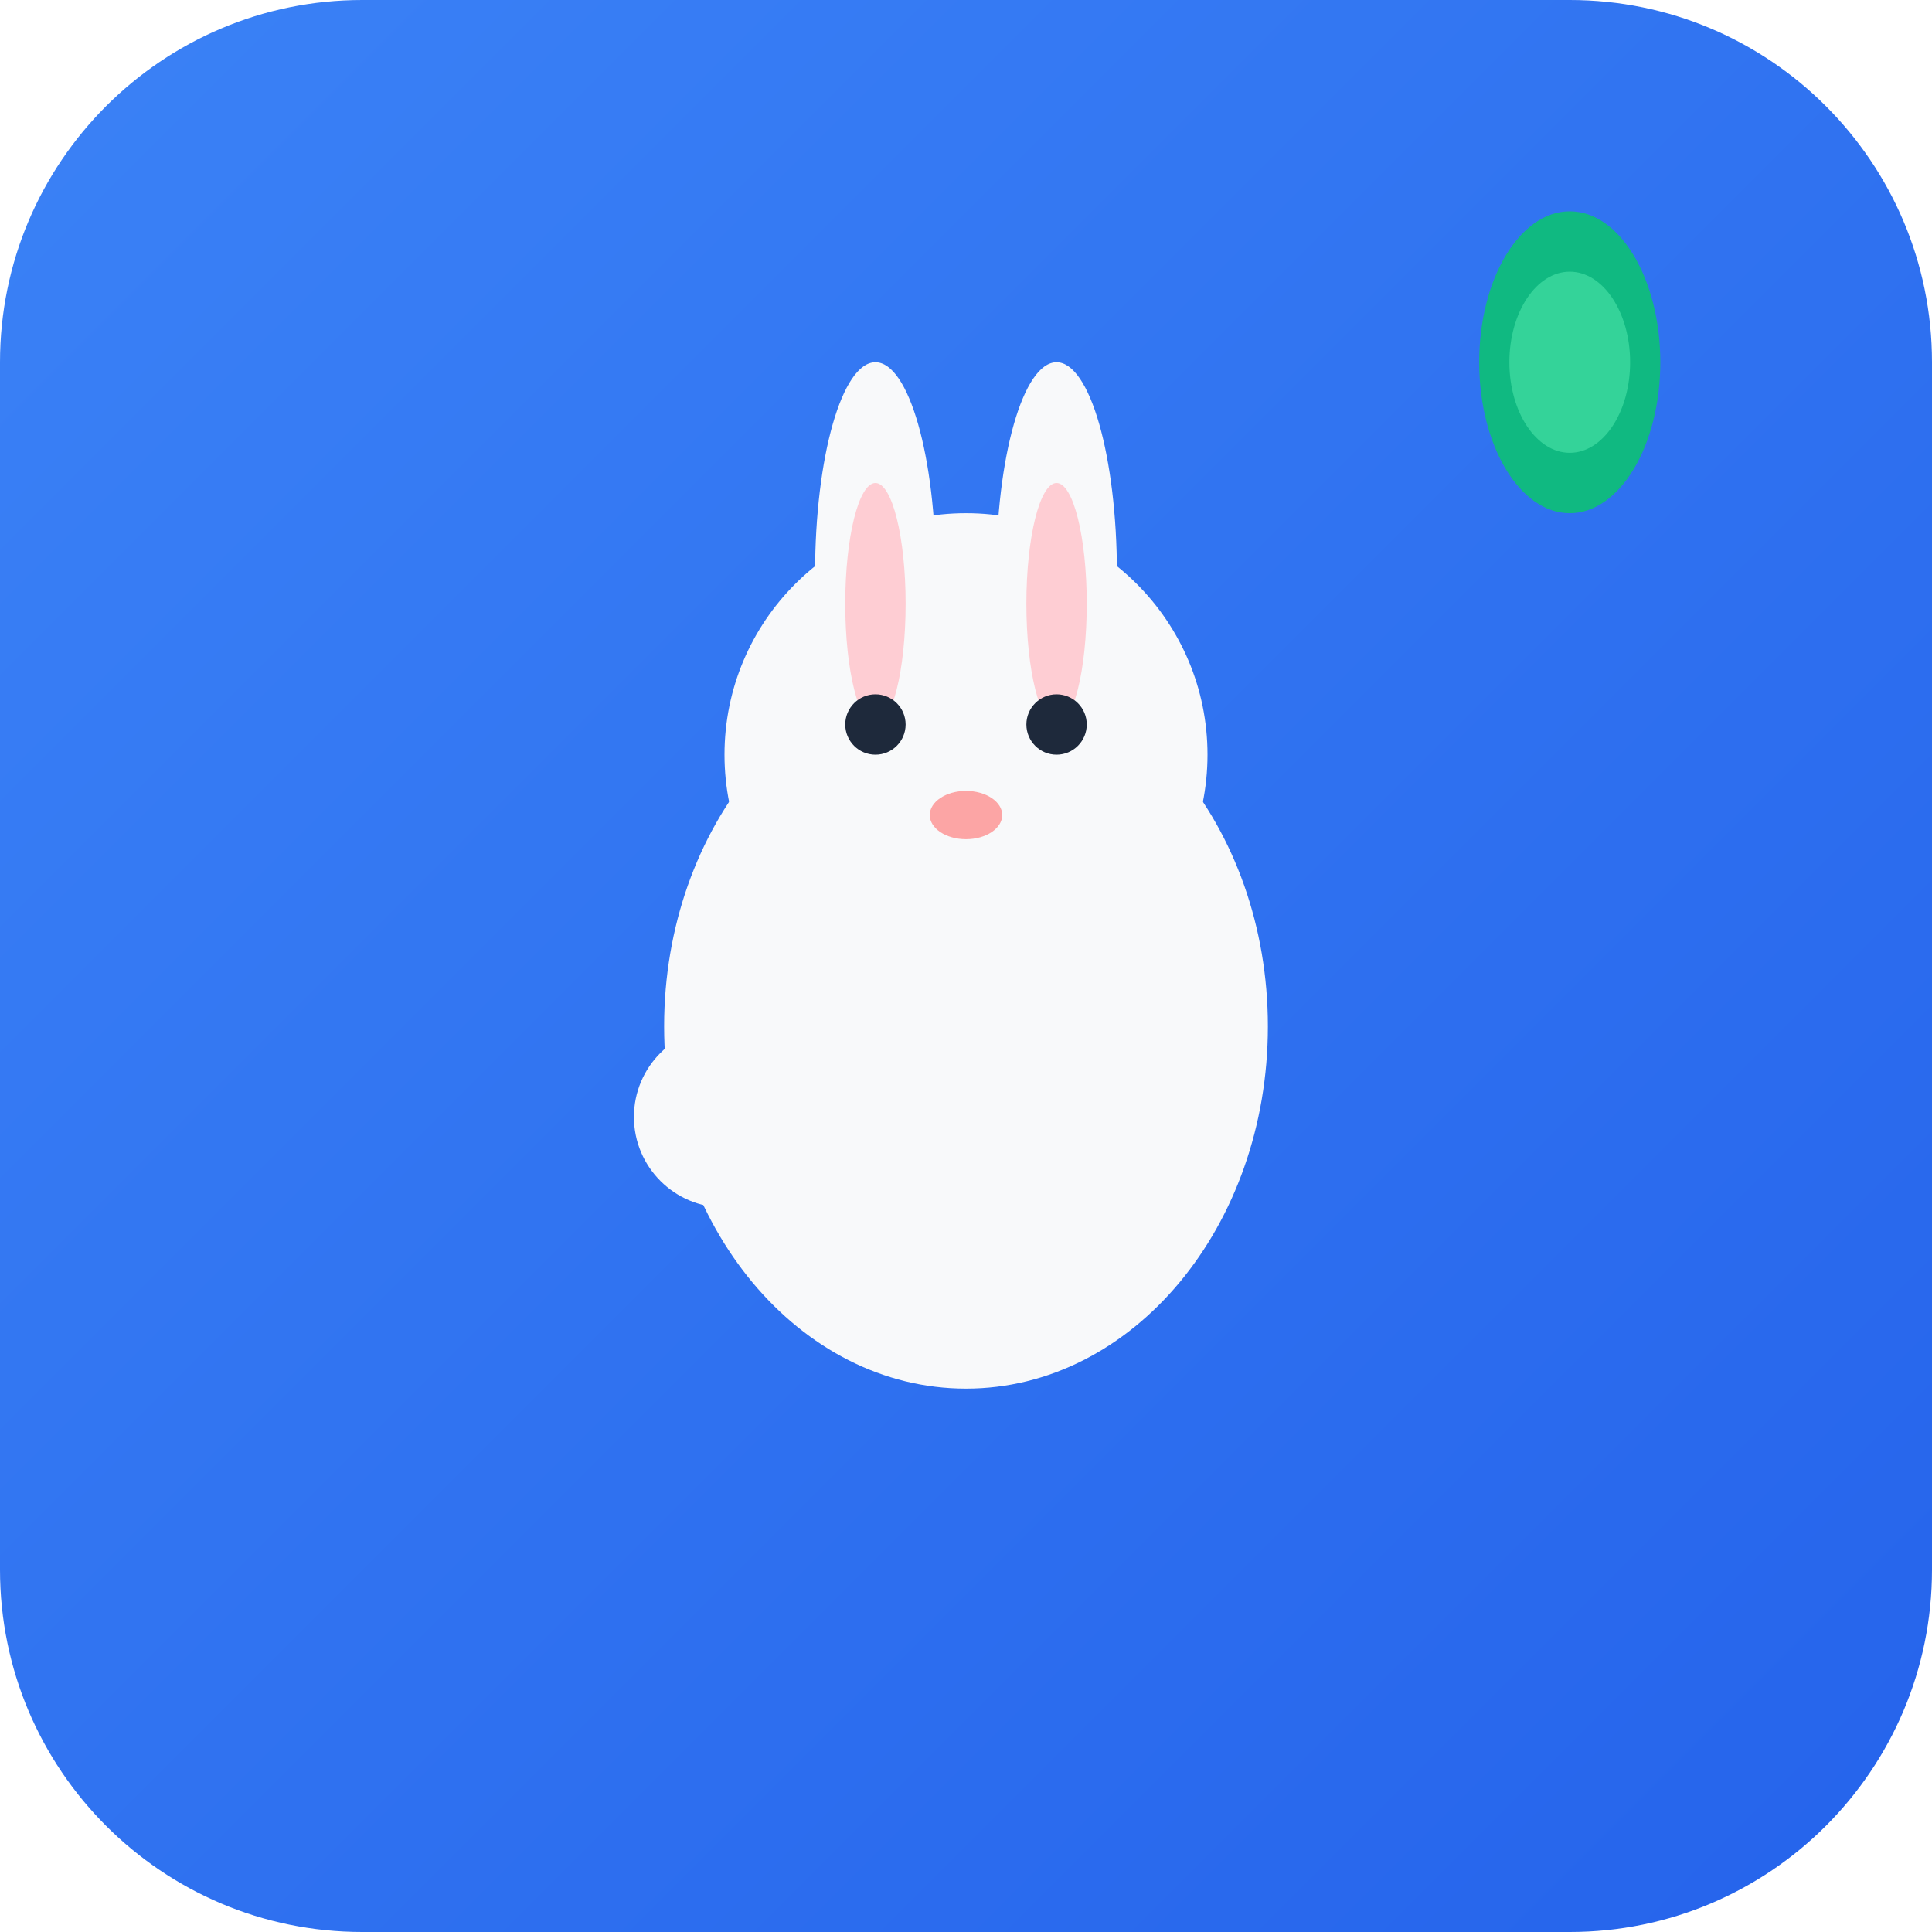
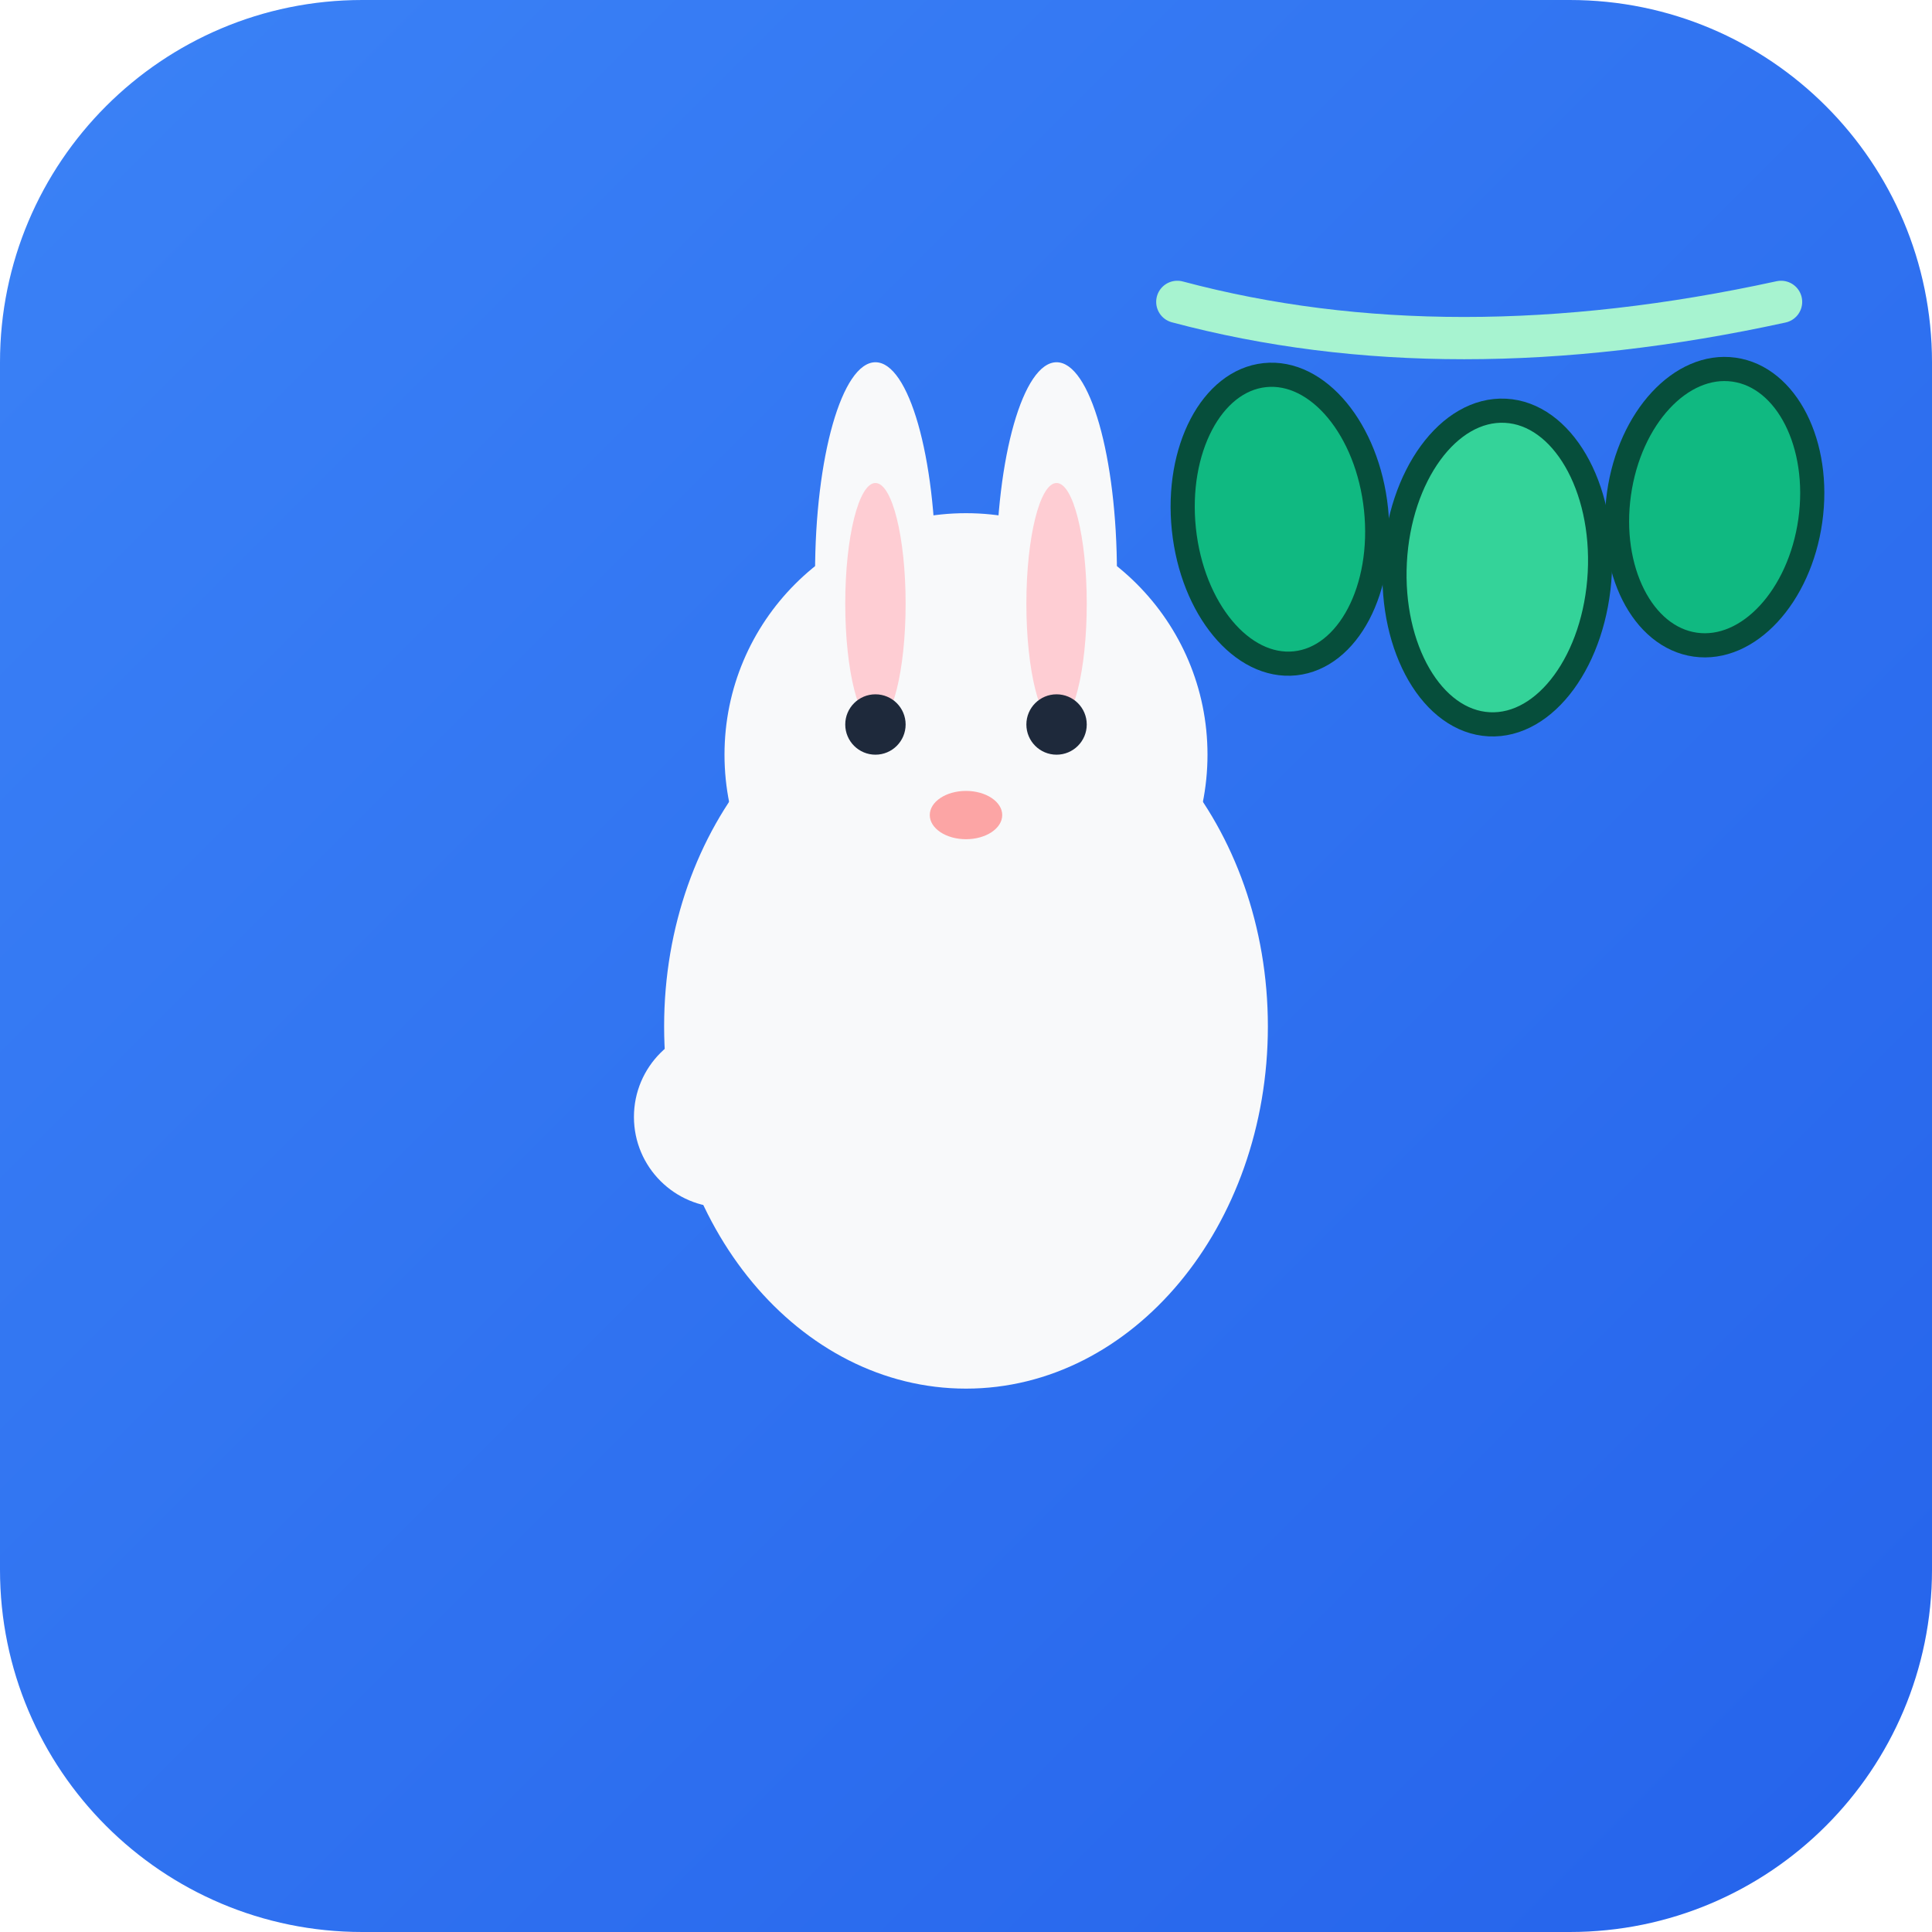
<svg xmlns="http://www.w3.org/2000/svg" viewBox="0 0 32 32" fill="none">
  <defs>
    <linearGradient id="bgGrad" x1="0%" y1="0%" x2="100%" y2="100%">
      <stop offset="0%" style="stop-color:#3b82f6;stop-opacity:1" />
      <stop offset="100%" style="stop-color:#2563eb;stop-opacity:1" />
    </linearGradient>
  </defs>
  <rect width="32" height="32" rx="6" fill="url(#bgGrad)" />
  <g transform="translate(16, 17)">
    <ellipse cx="0" cy="0" rx="5" ry="6" fill="#f8f9fa" />
    <circle cx="0" cy="-4.5" r="4" fill="#f8f9fa" />
    <ellipse cx="-1.5" cy="-7.5" rx="1" ry="3.5" fill="#f8f9fa" />
    <ellipse cx="1.5" cy="-7.5" rx="1" ry="3.5" fill="#f8f9fa" />
    <ellipse cx="-1.5" cy="-7" rx="0.5" ry="2" fill="#fecdd3" />
    <ellipse cx="1.5" cy="-7" rx="0.5" ry="2" fill="#fecdd3" />
    <circle cx="-1.5" cy="-5" r="0.5" fill="#1e293b" />
    <circle cx="1.5" cy="-5" r="0.5" fill="#1e293b" />
    <ellipse cx="0" cy="-3.5" rx="0.6" ry="0.4" fill="#fca5a5" />
    <circle cx="-4" cy="1.5" r="1.5" fill="#f8f9fa" />
  </g>
-   <g transform="translate(26, 6)">
-     <ellipse cx="0" cy="0" rx="1.5" ry="2.5" fill="#10b981" />
-     <ellipse cx="0" cy="0" rx="1" ry="1.5" fill="#34d399" />
+   <g>
+     <path d="M19.5 5 Q24 6.2 29.5 5" stroke="#a7f3d0" stroke-width="0.7" stroke-linecap="round" />
+     <ellipse cx="21.2" cy="8.6" rx="1.6" ry="2.4" fill="#10b981" stroke="#064e3b" stroke-width="0.4" transform="rotate(-6 21.2 8.6)" />
+     <ellipse cx="24.8" cy="9.4" rx="1.7" ry="2.6" fill="#34d399" stroke="#064e3b" stroke-width="0.4" transform="rotate(3 24.8 9.4)" />
+     <ellipse cx="28.4" cy="8.4" rx="1.6" ry="2.3" fill="#10b981" stroke="#064e3b" stroke-width="0.4" transform="rotate(8 28.4 8.4)" />
  </g>
</svg>
